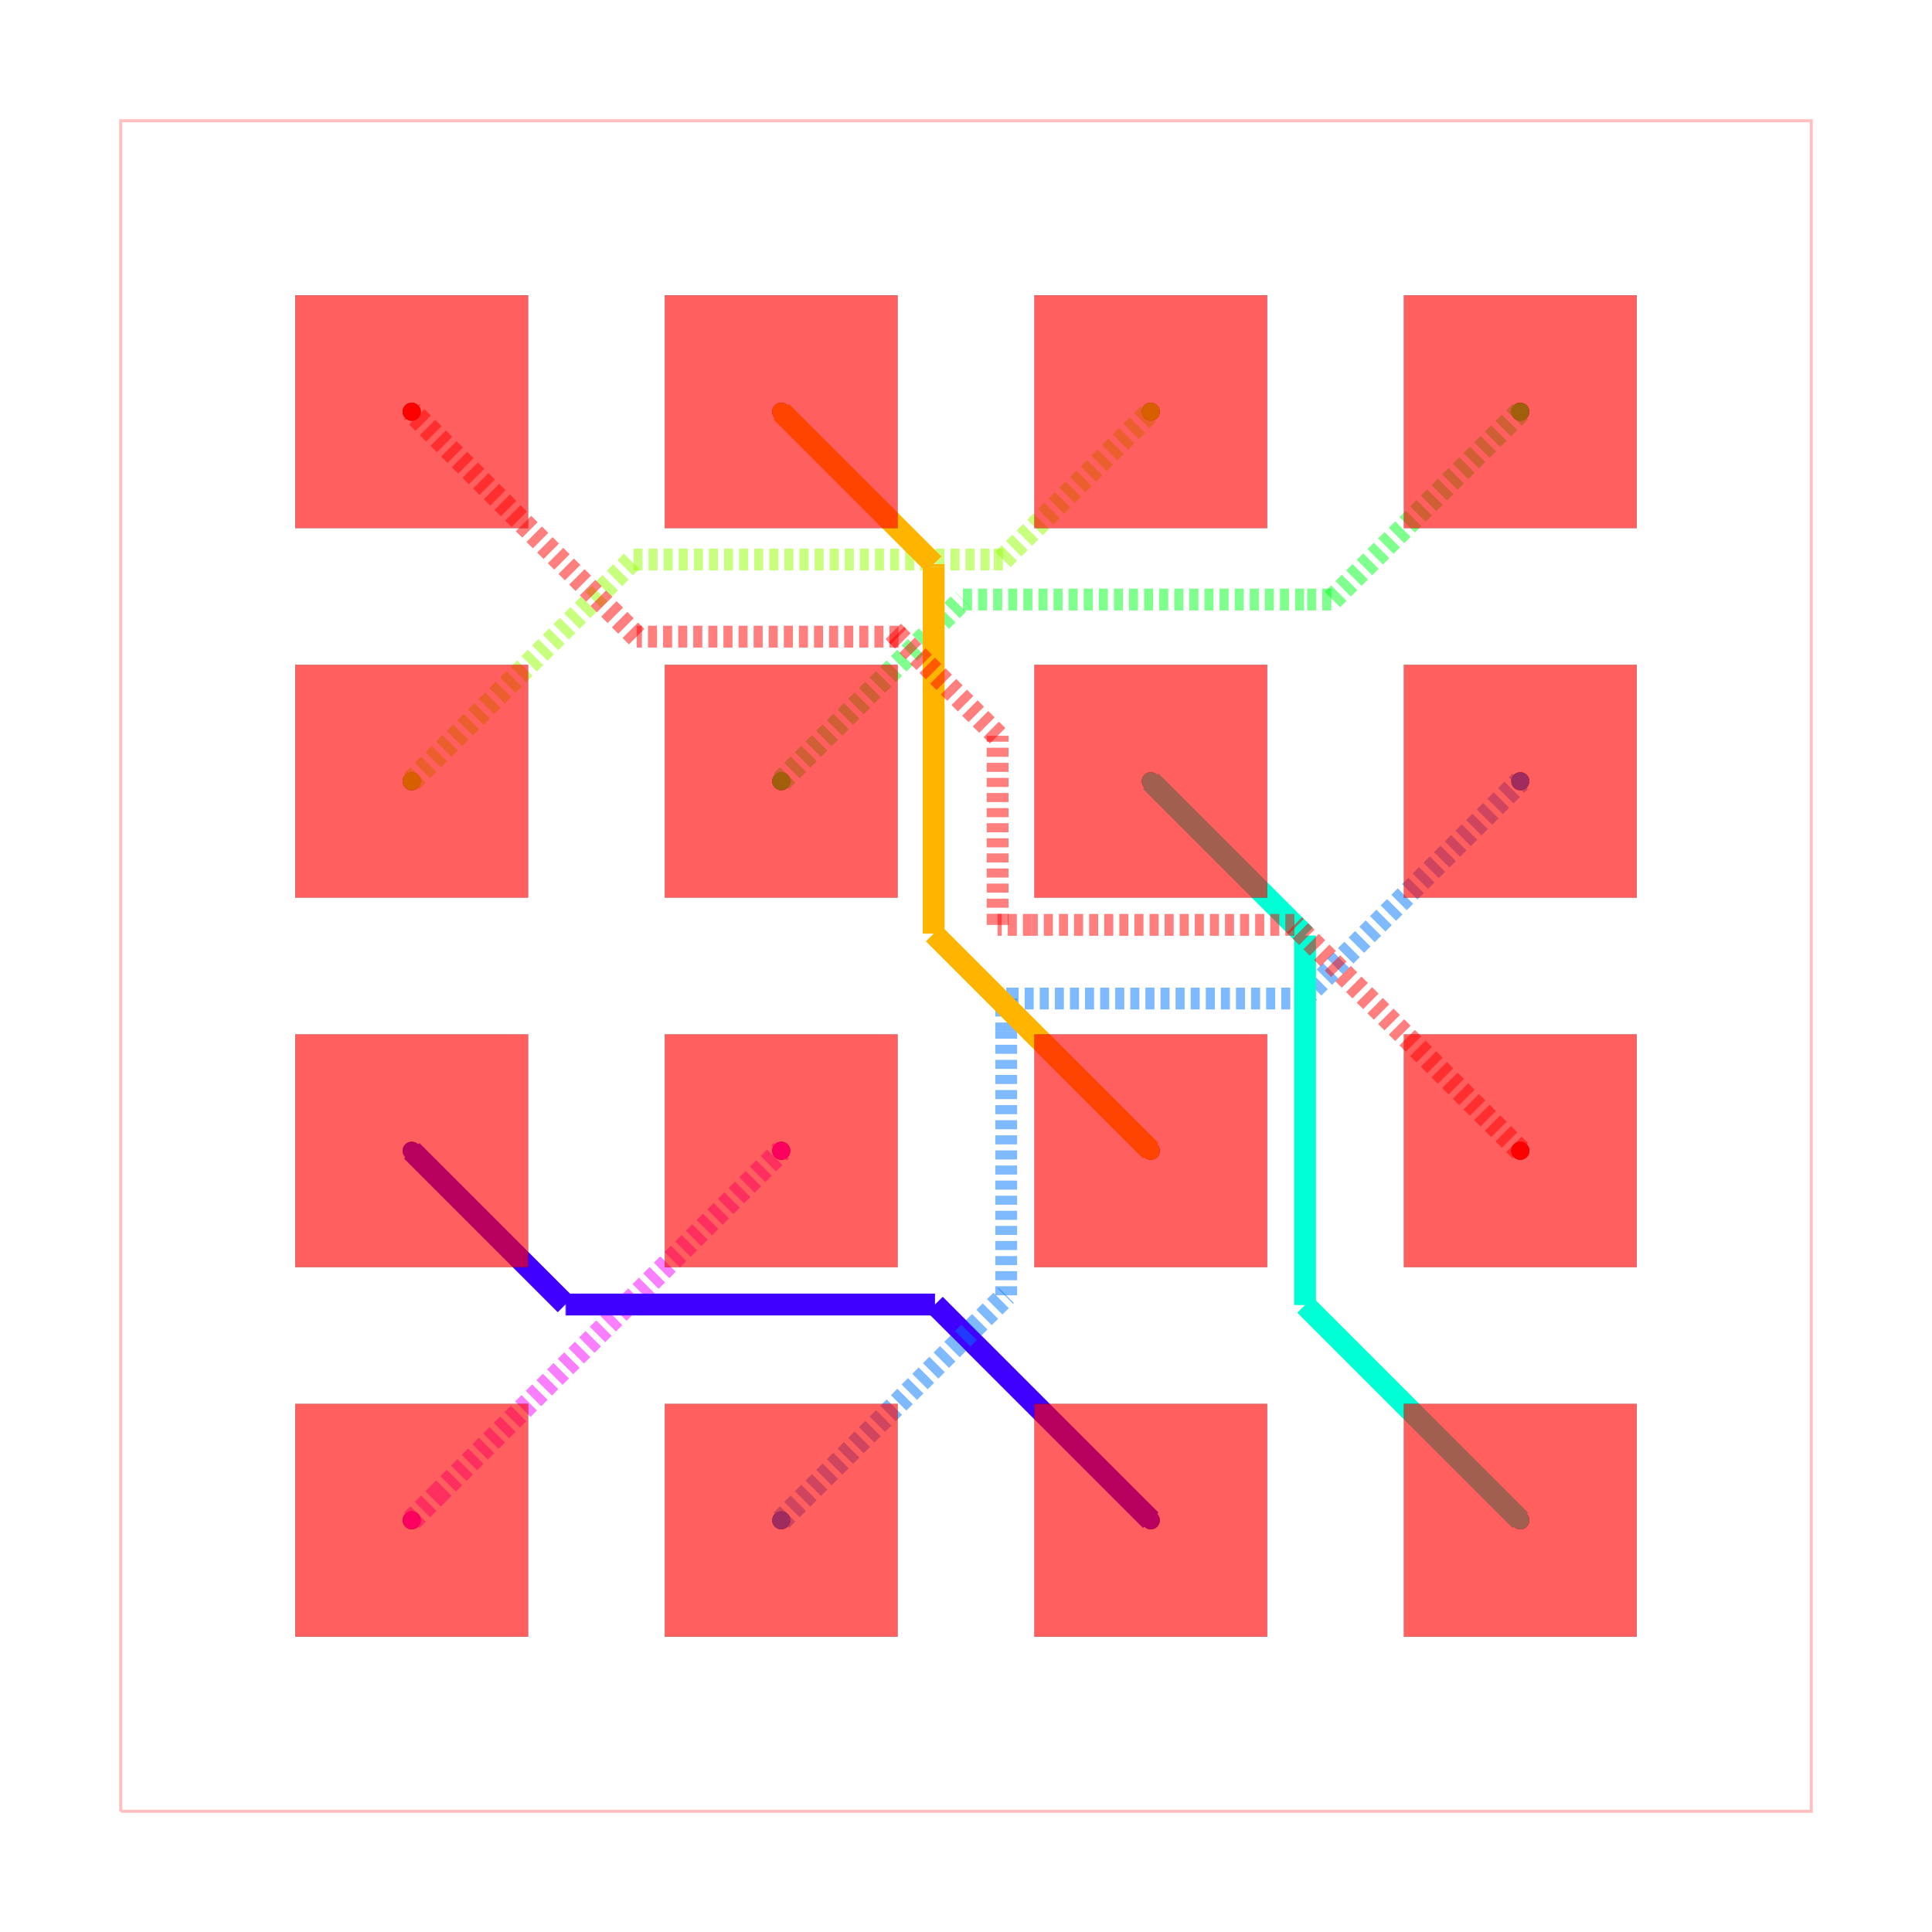
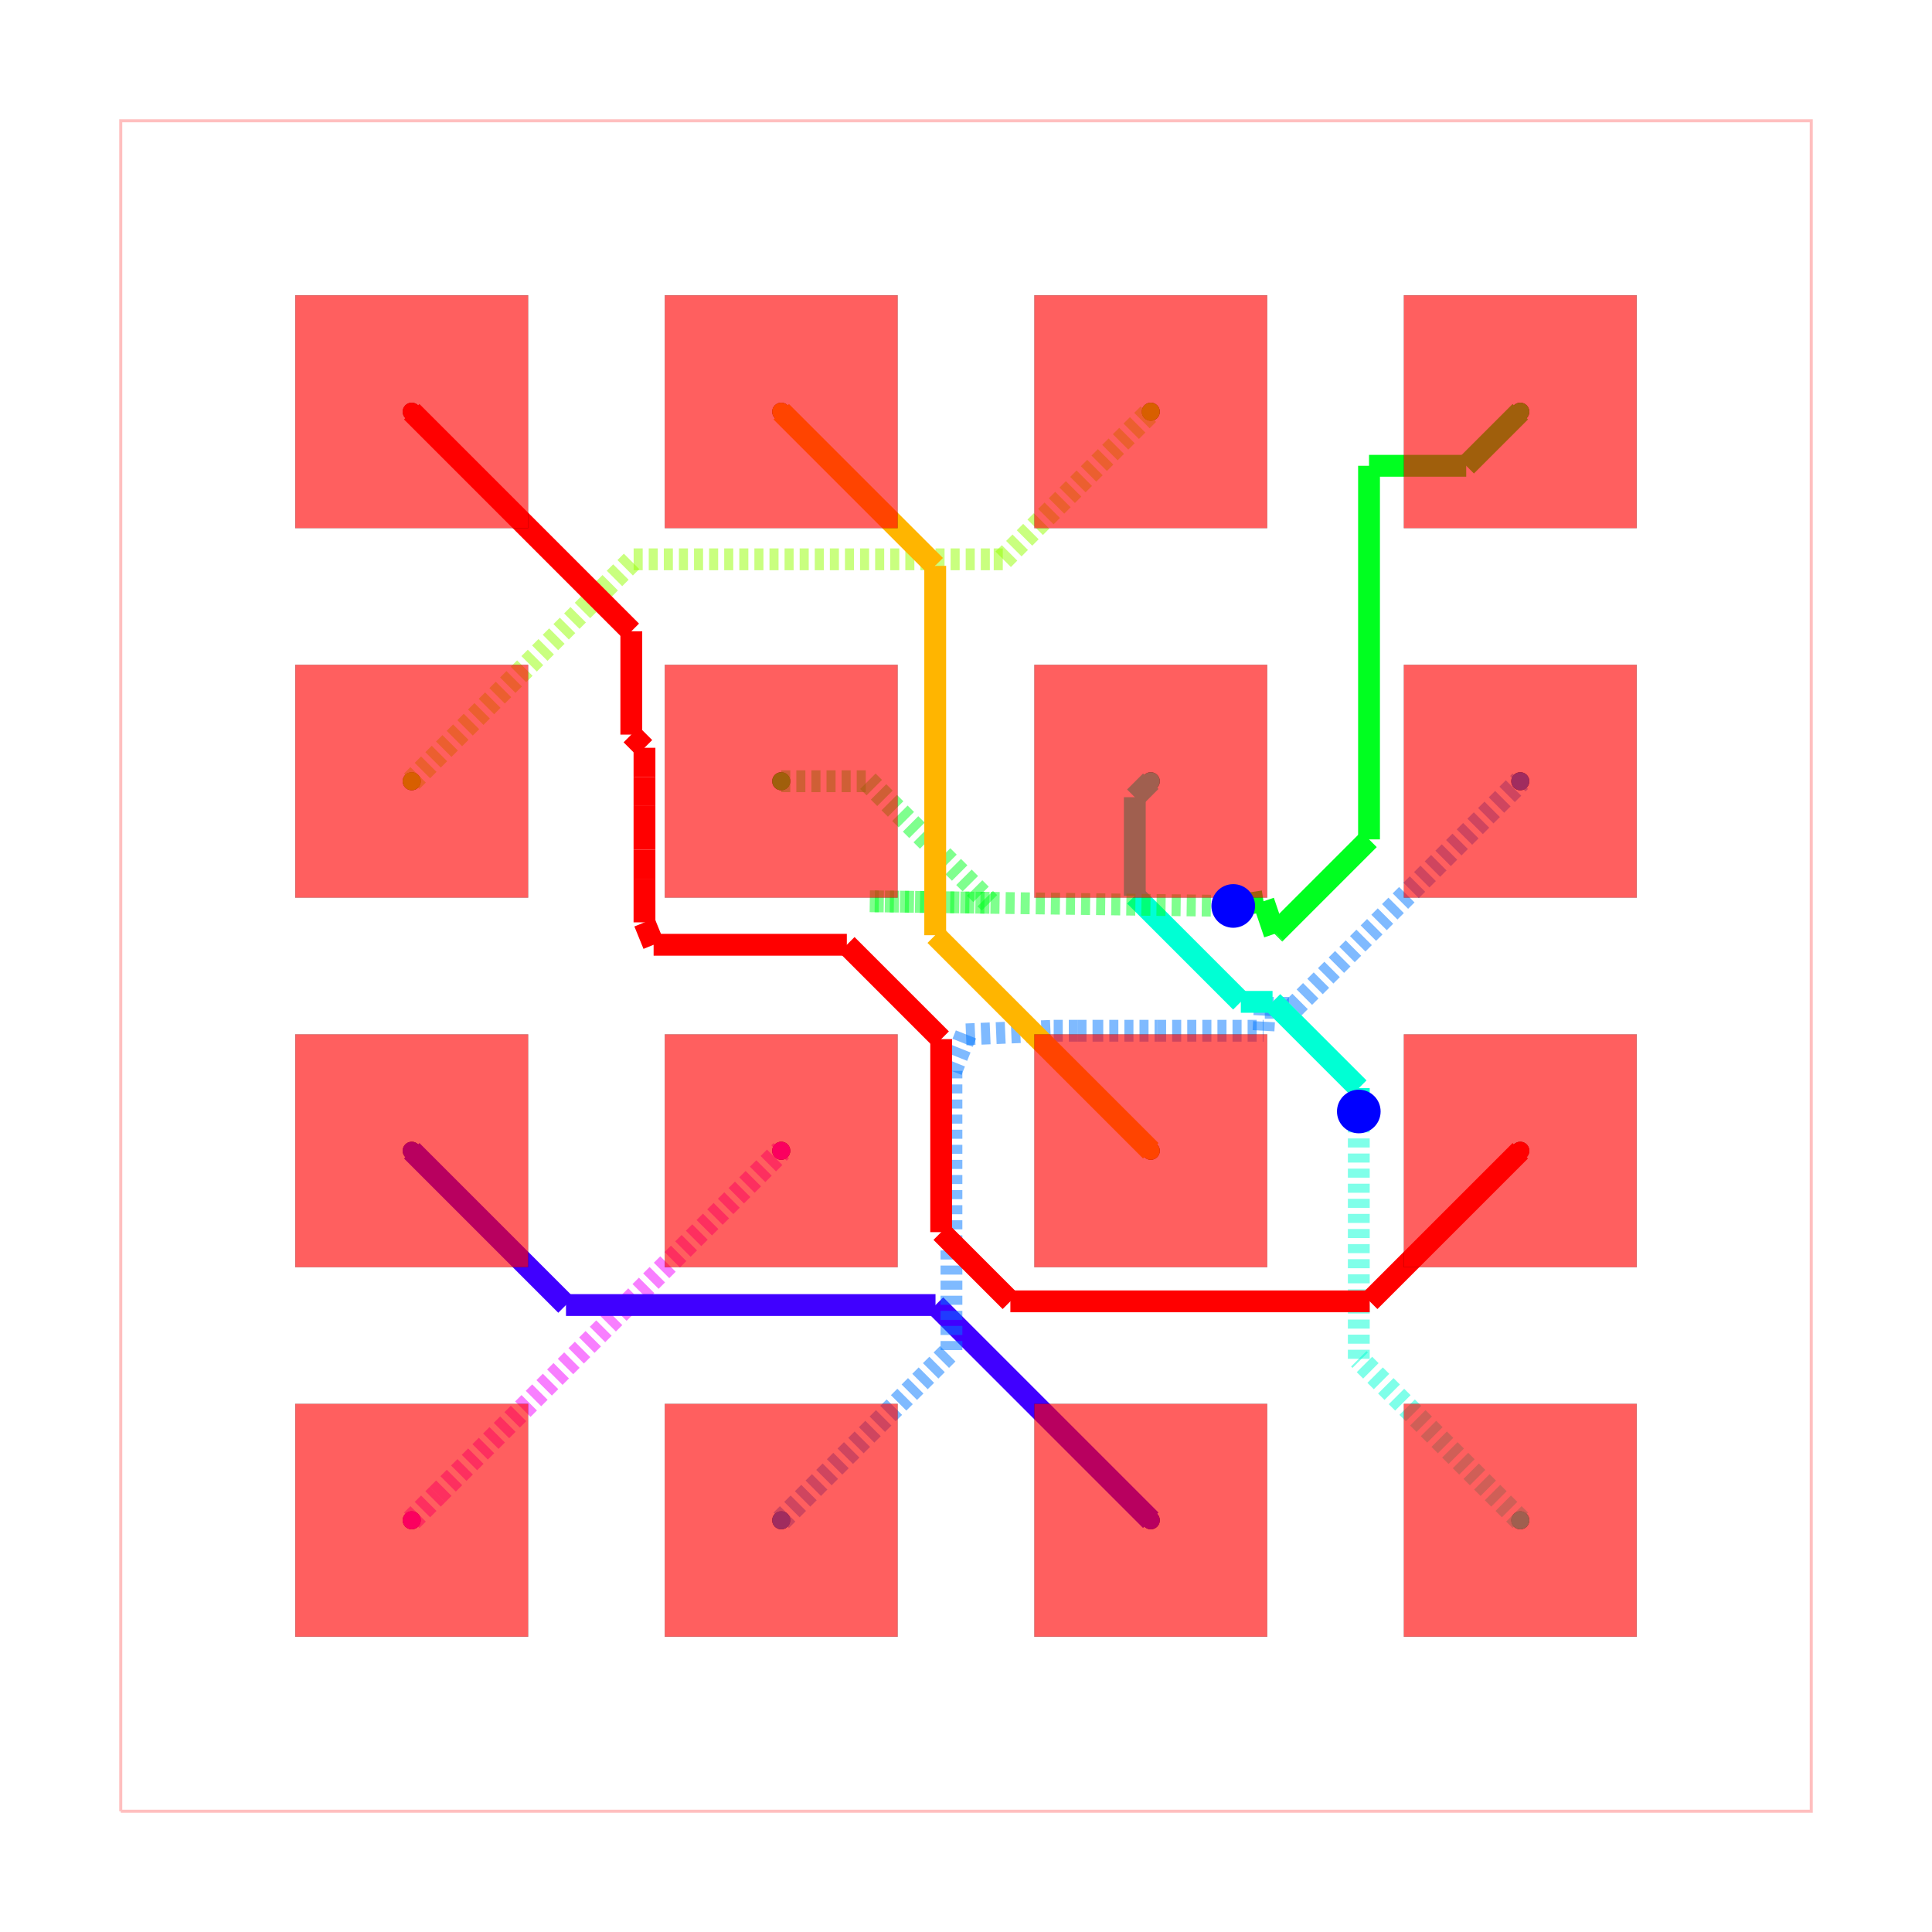
<svg xmlns="http://www.w3.org/2000/svg" width="640" height="640" viewBox="0 0 640 640">
  <rect width="100%" height="100%" fill="white" />
  <g>
    <circle data-type="point" data-label="source_net_0 pcb_port_0" data-x="-3.81" data-y="3.81" cx="136.386" cy="136.386" r="3" fill="black" />
  </g>
  <g>
    <circle data-type="point" data-label="source_net_0 pcb_port_11" data-x="3.81" data-y="-1.27" cx="503.614" cy="381.205" r="3" fill="black" />
  </g>
  <g>
    <circle data-type="point" data-label="source_net_1 pcb_port_1" data-x="-1.27" data-y="3.81" cx="258.795" cy="136.386" r="3" fill="black" />
  </g>
  <g>
    <circle data-type="point" data-label="source_net_1 pcb_port_10" data-x="1.27" data-y="-1.27" cx="381.205" cy="381.205" r="3" fill="black" />
  </g>
  <g>
    <circle data-type="point" data-label="source_net_2 pcb_port_2" data-x="1.27" data-y="3.81" cx="381.205" cy="136.386" r="3" fill="black" />
  </g>
  <g>
    <circle data-type="point" data-label="source_net_2 pcb_port_4" data-x="-3.81" data-y="1.27" cx="136.386" cy="258.795" r="3" fill="black" />
  </g>
  <g>
    <circle data-type="point" data-label="source_net_3 pcb_port_3" data-x="3.81" data-y="3.81" cx="503.614" cy="136.386" r="3" fill="black" />
  </g>
  <g>
    <circle data-type="point" data-label="source_net_3 pcb_port_5" data-x="-1.27" data-y="1.27" cx="258.795" cy="258.795" r="3" fill="black" />
  </g>
  <g>
    <circle data-type="point" data-label="source_net_4 pcb_port_6" data-x="1.27" data-y="1.27" cx="381.205" cy="258.795" r="3" fill="black" />
  </g>
  <g>
    <circle data-type="point" data-label="source_net_4 pcb_port_15" data-x="3.81" data-y="-3.81" cx="503.614" cy="503.614" r="3" fill="black" />
  </g>
  <g>
    <circle data-type="point" data-label="source_net_5 pcb_port_7" data-x="3.81" data-y="1.27" cx="503.614" cy="258.795" r="3" fill="black" />
  </g>
  <g>
    <circle data-type="point" data-label="source_net_5 pcb_port_13" data-x="-1.27" data-y="-3.81" cx="258.795" cy="503.614" r="3" fill="black" />
  </g>
  <g>
    <circle data-type="point" data-label="source_net_6 pcb_port_8" data-x="-3.81" data-y="-1.27" cx="136.386" cy="381.205" r="3" fill="black" />
  </g>
  <g>
    <circle data-type="point" data-label="source_net_6 pcb_port_14" data-x="1.27" data-y="-3.81" cx="381.205" cy="503.614" r="3" fill="black" />
  </g>
  <g>
    <circle data-type="point" data-label="source_net_7 pcb_port_9" data-x="-1.27" data-y="-1.27" cx="258.795" cy="381.205" r="3" fill="black" />
  </g>
  <g>
    <circle data-type="point" data-label="source_net_7 pcb_port_12" data-x="-3.81" data-y="-3.81" cx="136.386" cy="503.614" r="3" fill="black" />
  </g>
  <g>
    <circle data-type="point" data-label="source_net_0 (top,inner1,inner2,bottom)" data-x="-3.81" data-y="3.81" cx="136.386" cy="136.386" r="3" fill="hsl(0, 100%, 50%)" />
  </g>
  <g>
    <circle data-type="point" data-label="source_net_0 (top,inner1,inner2,bottom)" data-x="3.81" data-y="-1.27" cx="503.614" cy="381.205" r="3" fill="hsl(0, 100%, 50%)" />
  </g>
  <g>
    <circle data-type="point" data-label="source_net_1 (top,inner1,inner2,bottom)" data-x="-1.27" data-y="3.81" cx="258.795" cy="136.386" r="3" fill="hsl(42.5, 100%, 50%)" />
  </g>
  <g>
    <circle data-type="point" data-label="source_net_1 (top,inner1,inner2,bottom)" data-x="1.27" data-y="-1.27" cx="381.205" cy="381.205" r="3" fill="hsl(42.5, 100%, 50%)" />
  </g>
  <g>
    <circle data-type="point" data-label="source_net_2 (top,inner1,inner2,bottom)" data-x="1.27" data-y="3.81" cx="381.205" cy="136.386" r="3" fill="hsl(85, 100%, 50%)" />
  </g>
  <g>
    <circle data-type="point" data-label="source_net_2 (top,inner1,inner2,bottom)" data-x="-3.81" data-y="1.27" cx="136.386" cy="258.795" r="3" fill="hsl(85, 100%, 50%)" />
  </g>
  <g>
    <circle data-type="point" data-label="source_net_3 (top,inner1,inner2,bottom)" data-x="3.81" data-y="3.81" cx="503.614" cy="136.386" r="3" fill="hsl(127.5, 100%, 50%)" />
  </g>
  <g>
    <circle data-type="point" data-label="source_net_3 (top,inner1,inner2,bottom)" data-x="-1.27" data-y="1.27" cx="258.795" cy="258.795" r="3" fill="hsl(127.5, 100%, 50%)" />
  </g>
  <g>
    <circle data-type="point" data-label="source_net_4 (top,inner1,inner2,bottom)" data-x="1.27" data-y="1.27" cx="381.205" cy="258.795" r="3" fill="hsl(170, 100%, 50%)" />
  </g>
  <g>
    <circle data-type="point" data-label="source_net_4 (top,inner1,inner2,bottom)" data-x="3.81" data-y="-3.81" cx="503.614" cy="503.614" r="3" fill="hsl(170, 100%, 50%)" />
  </g>
  <g>
    <circle data-type="point" data-label="source_net_5 (top,inner1,inner2,bottom)" data-x="3.81" data-y="1.27" cx="503.614" cy="258.795" r="3" fill="hsl(212.5, 100%, 50%)" />
  </g>
  <g>
    <circle data-type="point" data-label="source_net_5 (top,inner1,inner2,bottom)" data-x="-1.27" data-y="-3.81" cx="258.795" cy="503.614" r="3" fill="hsl(212.5, 100%, 50%)" />
  </g>
  <g>
    <circle data-type="point" data-label="source_net_6 (top,inner1,inner2,bottom)" data-x="-3.81" data-y="-1.27" cx="136.386" cy="381.205" r="3" fill="hsl(255, 100%, 50%)" />
  </g>
  <g>
    <circle data-type="point" data-label="source_net_6 (top,inner1,inner2,bottom)" data-x="1.27" data-y="-3.81" cx="381.205" cy="503.614" r="3" fill="hsl(255, 100%, 50%)" />
  </g>
  <g>
    <circle data-type="point" data-label="source_net_7 (top,inner1,inner2,bottom)" data-x="-1.27" data-y="-1.27" cx="258.795" cy="381.205" r="3" fill="hsl(297.5, 100%, 50%)" />
  </g>
  <g>
    <circle data-type="point" data-label="source_net_7 (top,inner1,inner2,bottom)" data-x="-3.81" data-y="-3.81" cx="136.386" cy="503.614" r="3" fill="hsl(297.5, 100%, 50%)" />
  </g>
  <g>
    <polyline data-points="-5.8100000000000005,-5.8100000000000005 5.8100000000000005,-5.8100000000000005 5.8100000000000005,5.8100000000000005 -5.8100000000000005,5.8100000000000005 -5.8100000000000005,-5.8100000000000005" data-type="line" data-label="" points="40,600 600,600 600,40 40,40 40,600" fill="none" stroke="rgba(255,0,0,0.25)" stroke-width="1px" />
  </g>
  <g>
    <polyline data-points="-3.81,-3.81 -3.81,-3.81" data-type="line" data-label="" points="136.386,503.614 136.386,503.614" fill="none" stroke="rgba(242,0,255,0.5)" stroke-width="7.229" stroke-dasharray="3 2" />
  </g>
  <g>
    <polyline data-points="-3.81,-3.81 -3.6332282258262074,-3.6332282258262074" data-type="line" data-label="" points="136.386,503.614 144.905,495.095" fill="none" stroke="rgba(242,0,255,0.5)" stroke-width="7.229" stroke-dasharray="3 2" />
  </g>
  <g>
    <polyline data-points="-3.6332282258262074,-3.6332282258262074 -3.6332282258262074,-3.6332282258262074" data-type="line" data-label="" points="144.905,495.095 144.905,495.095" fill="none" stroke="rgba(242,0,255,0.5)" stroke-width="7.229" stroke-dasharray="3 2" />
  </g>
  <g>
    <polyline data-points="-3.6332282258262074,-3.6332282258262074 -1.27,-1.27" data-type="line" data-label="" points="144.905,495.095 258.795,381.205" fill="none" stroke="rgba(242,0,255,0.5)" stroke-width="7.229" stroke-dasharray="3 2" />
  </g>
  <g>
-     <polyline data-points="1.27,-3.81 -0.2130849889956945,-2.3269150110043055" data-type="line" data-label="" points="381.205,503.614 309.731,432.14" fill="none" stroke="hsl(255, 100%, 50%)" stroke-width="7.229" />
-   </g>
-   <g>
-     <polyline data-points="-0.2130849889956945,-2.3269150110043055 -2.748090736388127,-2.3269150110043055" data-type="line" data-label="" points="309.731,432.14 187.562,432.14" fill="none" stroke="hsl(255, 100%, 50%)" stroke-width="7.229" />
-   </g>
-   <g>
-     <polyline data-points="-2.748090736388127,-2.3269150110043055 -2.7530849889956945,-2.3269150110043055" data-type="line" data-label="" points="187.562,432.14 187.321,432.14" fill="none" stroke="hsl(255, 100%, 50%)" stroke-width="7.229" />
-   </g>
-   <g>
-     <polyline data-points="-2.7530849889956945,-2.3269150110043055 -3.81,-1.27" data-type="line" data-label="" points="187.321,432.14 136.386,381.205" fill="none" stroke="hsl(255, 100%, 50%)" stroke-width="7.229" />
-   </g>
-   <g>
-     <polyline data-points="-1.27,-3.81 0.2764037384543867,-2.2635962615456133" data-type="line" data-label="" points="258.795,503.614 333.321,429.089" fill="none" stroke="rgba(0,119,255,0.5)" stroke-width="7.229" stroke-dasharray="3 2" />
-   </g>
-   <g>
-     <polyline data-points="0.2764037384543867,-2.2635962615456133 0.2764037384543867,-0.450630272254092" data-type="line" data-label="" points="333.321,429.089 333.321,341.717" fill="none" stroke="rgba(0,119,255,0.5)" stroke-width="7.229" stroke-dasharray="3 2" />
-   </g>
-   <g>
-     <polyline data-points="0.2764037384543867,-0.450630272254092 0.2764037384543867,-0.22359626154561374" data-type="line" data-label="" points="333.321,341.717 333.321,330.776" fill="none" stroke="rgba(0,119,255,0.5)" stroke-width="7.229" stroke-dasharray="3 2" />
-   </g>
-   <g>
-     <polyline data-points="0.2764037384543867,-0.22359626154561374 0.29935634837186226,-0.22359626154561374" data-type="line" data-label="" points="333.321,330.776 334.427,330.776" fill="none" stroke="rgba(0,119,255,0.5)" stroke-width="7.229" stroke-dasharray="3 2" />
-   </g>
-   <g>
-     <polyline data-points="0.29935634837186226,-0.22359626154561374 2.3164037384543863,-0.22359626154561374" data-type="line" data-label="" points="334.427,330.776 431.634,330.776" fill="none" stroke="rgba(0,119,255,0.5)" stroke-width="7.229" stroke-dasharray="3 2" />
-   </g>
-   <g>
-     <polyline data-points="2.3164037384543863,-0.22359626154561374 3.81,1.27" data-type="line" data-label="" points="431.634,330.776 503.614,258.795" fill="none" stroke="rgba(0,119,255,0.5)" stroke-width="7.229" stroke-dasharray="3 2" />
-   </g>
-   <g>
-     <polyline data-points="3.81,-3.81 2.330452129847611,-2.330452129847611" data-type="line" data-label="" points="503.614,503.614 432.311,432.311" fill="none" stroke="hsl(170, 100%, 50%)" stroke-width="7.229" />
-   </g>
-   <g>
-     <polyline data-points="2.330452129847611,-2.330452129847611 2.330452129847611,0.2095478701523889" data-type="line" data-label="" points="432.311,432.311 432.311,309.901" fill="none" stroke="hsl(170, 100%, 50%)" stroke-width="7.229" />
-   </g>
-   <g>
-     <polyline data-points="2.330452129847611,0.2095478701523889 2.330452129847611,0.2095478701523889" data-type="line" data-label="" points="432.311,309.901 432.311,309.901" fill="none" stroke="hsl(170, 100%, 50%)" stroke-width="7.229" />
-   </g>
-   <g>
-     <polyline data-points="2.330452129847611,0.2095478701523889 1.27,1.27" data-type="line" data-label="" points="432.311,309.901 381.205,258.795" fill="none" stroke="hsl(170, 100%, 50%)" stroke-width="7.229" />
-   </g>
-   <g>
-     <polyline data-points="-1.27,1.27 -0.02089902744261618,2.519100972557384" data-type="line" data-label="" points="258.795,258.795 318.993,198.598" fill="none" stroke="rgba(0,255,30,0.5)" stroke-width="7.229" stroke-dasharray="3 2" />
-   </g>
-   <g>
-     <polyline data-points="-0.02089902744261618,2.519100972557384 2.345064553064839,2.519100972557384" data-type="line" data-label="" points="318.993,198.598 433.015,198.598" fill="none" stroke="rgba(0,255,30,0.5)" stroke-width="7.229" stroke-dasharray="3 2" />
-   </g>
-   <g>
-     <polyline data-points="2.345064553064839,2.519100972557384 2.519100972557384,2.519100972557384" data-type="line" data-label="" points="433.015,198.598 441.402,198.598" fill="none" stroke="rgba(0,255,30,0.5)" stroke-width="7.229" stroke-dasharray="3 2" />
-   </g>
-   <g>
-     <polyline data-points="2.519100972557384,2.519100972557384 3.81,3.81" data-type="line" data-label="" points="441.402,198.598 503.614,136.386" fill="none" stroke="rgba(0,255,30,0.5)" stroke-width="7.229" stroke-dasharray="3 2" />
-   </g>
-   <g>
-     <polyline data-points="-3.81,1.27 -2.2858782846559484,2.7941217153440516" data-type="line" data-label="" points="136.386,258.795 209.837,185.344" fill="none" stroke="rgba(149,255,0,0.5)" stroke-width="7.229" stroke-dasharray="3 2" />
-   </g>
-   <g>
-     <polyline data-points="-2.2858782846559484,2.7941217153440516 0.1911662290224468,2.7941217153440516" data-type="line" data-label="" points="209.837,185.344 329.213,185.344" fill="none" stroke="rgba(149,255,0,0.5)" stroke-width="7.229" stroke-dasharray="3 2" />
-   </g>
-   <g>
-     <polyline data-points="0.1911662290224468,2.7941217153440516 0.2541217153440516,2.7941217153440516" data-type="line" data-label="" points="329.213,185.344 332.247,185.344" fill="none" stroke="rgba(149,255,0,0.5)" stroke-width="7.229" stroke-dasharray="3 2" />
-   </g>
-   <g>
-     <polyline data-points="0.2541217153440516,2.7941217153440516 1.27,3.81" data-type="line" data-label="" points="332.247,185.344 381.205,136.386" fill="none" stroke="rgba(149,255,0,0.5)" stroke-width="7.229" stroke-dasharray="3 2" />
-   </g>
-   <g>
-     <polyline data-points="1.27,-1.27 -0.22225880151477906,0.22225880151477906" data-type="line" data-label="" points="381.205,381.205 309.289,309.289" fill="none" stroke="hsl(42.5, 100%, 50%)" stroke-width="7.229" />
-   </g>
-   <g>
-     <polyline data-points="-0.22225880151477906,0.22225880151477906 -0.22225880151477911,2.7442906795709923" data-type="line" data-label="" points="309.289,309.289 309.289,187.745" fill="none" stroke="hsl(42.5, 100%, 50%)" stroke-width="7.229" />
-   </g>
-   <g>
-     <polyline data-points="-0.22225880151477911,2.7442906795709923 -0.22225880151477911,2.762258801514779" data-type="line" data-label="" points="309.289,187.745 309.289,186.879" fill="none" stroke="hsl(42.5, 100%, 50%)" stroke-width="7.229" />
-   </g>
-   <g>
-     <polyline data-points="-0.22225880151477911,2.762258801514779 -1.27,3.81" data-type="line" data-label="" points="309.289,186.879 258.795,136.386" fill="none" stroke="hsl(42.5, 100%, 50%)" stroke-width="7.229" />
-   </g>
-   <g>
-     <polyline data-points="3.81,-1.27 2.2573785785313176,0.2826214214686824" data-type="line" data-label="" points="503.614,381.205 428.789,306.38" fill="none" stroke="rgba(255,0,0,0.5)" stroke-width="7.229" stroke-dasharray="3 2" />
-   </g>
-   <g>
-     <polyline data-points="2.2573785785313176,0.2826214214686824 0.4532052898704131,0.2826214214686824" data-type="line" data-label="" points="428.789,306.38 341.841,306.38" fill="none" stroke="rgba(255,0,0,0.5)" stroke-width="7.229" stroke-dasharray="3 2" />
-   </g>
-   <g>
-     <polyline data-points="0.4532052898704131,0.2826214214686824 0.21737857853131756,0.2826214214686824" data-type="line" data-label="" points="341.841,306.38 330.476,306.38" fill="none" stroke="rgba(255,0,0,0.5)" stroke-width="7.229" stroke-dasharray="3 2" />
-   </g>
-   <g>
-     <polyline data-points="0.21737857853131756,0.2826214214686824 0.21737857853131756,0.29678097160434963" data-type="line" data-label="" points="330.476,306.38 330.476,305.697" fill="none" stroke="rgba(255,0,0,0.5)" stroke-width="7.229" stroke-dasharray="3 2" />
-   </g>
-   <g>
-     <polyline data-points="0.21737857853131756,0.29678097160434963 0.21737857853131756,1.5826214214686827" data-type="line" data-label="" points="330.476,305.697 330.476,243.729" fill="none" stroke="rgba(255,0,0,0.5)" stroke-width="7.229" stroke-dasharray="3 2" />
-   </g>
-   <g>
-     <polyline data-points="0.21737857853131756,1.5826214214686827 -0.28720168163403875,2.087201681634039" data-type="line" data-label="" points="330.476,243.729 306.159,219.412" fill="none" stroke="rgba(255,0,0,0.5)" stroke-width="7.229" stroke-dasharray="3 2" />
-   </g>
-   <g>
-     <polyline data-points="-0.28720168163403875,2.087201681634039 -0.5,2.3000000000000003" data-type="line" data-label="" points="306.159,219.412 295.904,209.157" fill="none" stroke="rgba(255,0,0,0.5)" stroke-width="7.229" stroke-dasharray="3 2" />
-   </g>
-   <g>
-     <polyline data-points="-0.5,2.3000000000000003 -0.4637891288235899,2.26378912882359" data-type="line" data-label="" points="295.904,209.157 297.649,210.902" fill="none" stroke="rgba(255,0,0,0.5)" stroke-width="7.229" stroke-dasharray="3 2" />
-   </g>
-   <g>
-     <polyline data-points="-0.4637891288235899,2.26378912882359 -2.26378912882359,2.26378912882359" data-type="line" data-label="" points="297.649,210.902 210.902,210.902" fill="none" stroke="rgba(255,0,0,0.5)" stroke-width="7.229" stroke-dasharray="3 2" />
-   </g>
-   <g>
-     <polyline data-points="-2.26378912882359,2.26378912882359 -3.81,3.81" data-type="line" data-label="" points="210.902,210.902 136.386,136.386" fill="none" stroke="rgba(255,0,0,0.5)" stroke-width="7.229" stroke-dasharray="3 2" />
+     <polyline data-points="1.27,-3.81 -0.20954892120809232,-2.3304510787919077" data-type="line" data-label="" points="381.205,503.614 309.901,432.311" fill="none" stroke="hsl(255, 100%, 50%)" stroke-width="7.229" />
+   </g>
+   <g>
+     <polyline data-points="-0.20954892120809232,-2.3304510787919077 -2.7495489212080924,-2.3304510787919077" data-type="line" data-label="" points="309.901,432.311 187.492,432.311" fill="none" stroke="hsl(255, 100%, 50%)" stroke-width="7.229" />
+   </g>
+   <g>
+     <polyline data-points="-2.7495489212080924,-2.3304510787919077 -2.7495489212080924,-2.3304510787919077" data-type="line" data-label="" points="187.492,432.311 187.492,432.311" fill="none" stroke="hsl(255, 100%, 50%)" stroke-width="7.229" />
+   </g>
+   <g>
+     <polyline data-points="-2.7495489212080924,-2.3304510787919077 -3.81,-1.27" data-type="line" data-label="" points="187.492,432.311 136.386,381.205" fill="none" stroke="hsl(255, 100%, 50%)" stroke-width="7.229" />
+   </g>
+   <g>
+     <polyline data-points="-1.27,-3.81 -0.10000000000000009,-2.64" data-type="line" data-label="" points="258.795,503.614 315.181,447.229" fill="none" stroke="rgba(0,119,255,0.5)" stroke-width="7.229" stroke-dasharray="3 2" />
+   </g>
+   <g>
+     <polyline data-points="-0.10000000000000009,-2.64 -0.09999999999999998,-0.7207609899650685" data-type="line" data-label="" points="315.181,447.229 315.181,354.735" fill="none" stroke="rgba(0,119,255,0.5)" stroke-width="7.229" stroke-dasharray="3 2" />
+   </g>
+   <g>
+     <polyline data-points="-0.09999999999999998,-0.7207609899650685 -1.1102230246251565e-16,-0.4700000000000002" data-type="line" data-label="" points="315.181,354.735 320,342.651" fill="none" stroke="rgba(0,119,255,0.5)" stroke-width="7.229" stroke-dasharray="3 2" />
+   </g>
+   <g>
+     <polyline data-points="-1.1102230246251565e-16,-0.4700000000000002 0.6027614212329312,-0.4450000000000002" data-type="line" data-label="" points="320,342.651 349.049,341.446" fill="none" stroke="rgba(0,119,255,0.5)" stroke-width="7.229" stroke-dasharray="3 2" />
+   </g>
+   <g>
+     <polyline data-points="0.6027614212329312,-0.4450000000000002 0.7660140707839138,-0.4450000000000002" data-type="line" data-label="" points="349.049,341.446 356.916,341.446" fill="none" stroke="rgba(0,119,255,0.5)" stroke-width="7.229" stroke-dasharray="3 2" />
+   </g>
+   <g>
+     <polyline data-points="0.7660140707839138,-0.4450000000000002 0.8812126995991315,-0.4450000000000002" data-type="line" data-label="" points="356.916,341.446 362.468,341.446" fill="none" stroke="rgba(0,119,255,0.5)" stroke-width="7.229" stroke-dasharray="3 2" />
+   </g>
+   <g>
+     <polyline data-points="0.8812126995991315,-0.4450000000000002 1.3132465593315796,-0.4450000000000002" data-type="line" data-label="" points="362.468,341.446 383.289,341.446" fill="none" stroke="rgba(0,119,255,0.5)" stroke-width="7.229" stroke-dasharray="3 2" />
+   </g>
+   <g>
+     <polyline data-points="1.3132465593315796,-0.4450000000000002 2.0450000000000004,-0.4450000000000002" data-type="line" data-label="" points="383.289,341.446 418.554,341.446" fill="none" stroke="rgba(0,119,255,0.5)" stroke-width="7.229" stroke-dasharray="3 2" />
+   </g>
+   <g>
+     <polyline data-points="2.0450000000000004,-0.4450000000000002 2.053841149223871,-0.2876275438151023" data-type="line" data-label="" points="418.554,341.446 418.98,333.862" fill="none" stroke="rgba(0,119,255,0.5)" stroke-width="7.229" stroke-dasharray="3 2" />
+   </g>
+   <g>
+     <polyline data-points="2.053841149223871,-0.2876275438151023 2.2523724561848977,-0.2876275438151023" data-type="line" data-label="" points="418.98,333.862 428.548,333.862" fill="none" stroke="rgba(0,119,255,0.5)" stroke-width="7.229" stroke-dasharray="3 2" />
+   </g>
+   <g>
+     <polyline data-points="2.2523724561848977,-0.2876275438151023 3.81,1.27" data-type="line" data-label="" points="428.548,333.862 503.614,258.795" fill="none" stroke="rgba(0,119,255,0.5)" stroke-width="7.229" stroke-dasharray="3 2" />
+   </g>
+   <g>
+     <polyline data-points="3.81,-3.81 2.7,-2.7" data-type="line" data-label="" points="503.614,503.614 450.12,450.12" fill="none" stroke="rgba(0,255,213,0.5)" stroke-width="7.229" stroke-dasharray="3 2" />
+   </g>
+   <g>
+     <polyline data-points="2.7,-2.7 2.7,-1.0200580514858273" data-type="line" data-label="" points="450.12,450.12 450.12,369.159" fill="none" stroke="rgba(0,255,213,0.5)" stroke-width="7.229" stroke-dasharray="3 2" />
+   </g>
+   <g>
+     <polyline data-points="2.7,-1.0200580514858273 2.7,-1" data-type="line" data-label="" points="450.12,369.159 450.12,368.193" fill="none" stroke="rgba(0,255,213,0.5)" stroke-width="7.229" stroke-dasharray="3 2" />
+   </g>
+   <g>
+     <polyline data-points="2.7,-1 2.7,-0.8393703171275889" data-type="line" data-label="" points="450.12,368.193 450.12,360.452" fill="none" stroke="hsl(170, 100%, 50%)" stroke-width="7.229" />
+   </g>
+   <g>
+     <polyline data-points="2.7,-0.8393703171275889 2.1070975010514204,-0.2464678181790091" data-type="line" data-label="" points="450.12,360.452 421.547,331.878" fill="none" stroke="hsl(170, 100%, 50%)" stroke-width="7.229" />
+   </g>
+   <g>
+     <polyline data-points="2.1070975010514204,-0.2464678181790091 1.889145762244619,-0.2464678181790091" data-type="line" data-label="" points="421.547,331.878 411.043,331.878" fill="none" stroke="hsl(170, 100%, 50%)" stroke-width="7.229" />
+   </g>
+   <g>
+     <polyline data-points="1.889145762244619,-0.2464678181790091 1.160270036133557,0.482407907932053" data-type="line" data-label="" points="411.043,331.878 375.917,296.751" fill="none" stroke="hsl(170, 100%, 50%)" stroke-width="7.229" />
+   </g>
+   <g>
+     <polyline data-points="1.160270036133557,0.482407907932053 1.160270036133557,1.160270036133557" data-type="line" data-label="" points="375.917,296.751 375.917,264.083" fill="none" stroke="hsl(170, 100%, 50%)" stroke-width="7.229" />
+   </g>
+   <g>
+     <polyline data-points="1.160270036133557,1.160270036133557 1.27,1.27" data-type="line" data-label="" points="375.917,264.083 381.205,258.795" fill="none" stroke="hsl(170, 100%, 50%)" stroke-width="7.229" />
+   </g>
+   <g>
+     <polyline data-points="-1.27,1.27 -0.6744622886188335,1.27" data-type="line" data-label="" points="258.795,258.795 287.496,258.795" fill="none" stroke="rgba(0,255,30,0.5)" stroke-width="7.229" stroke-dasharray="3 2" />
+   </g>
+   <g>
+     <polyline data-points="-0.6744622886188335,1.27 0.1611575107605242,0.43438020062064225" data-type="line" data-label="" points="287.496,258.795 327.767,299.066" fill="none" stroke="rgba(0,255,30,0.5)" stroke-width="7.229" stroke-dasharray="3 2" />
+   </g>
+   <g>
+     <polyline data-points="0.1611575107605242,0.43438020062064225 -0.6614720977426813,0.44499999999999995" data-type="line" data-label="" points="327.767,299.066 288.122,298.554" fill="none" stroke="rgba(0,255,30,0.5)" stroke-width="7.229" stroke-dasharray="3 2" />
+   </g>
+   <g>
+     <polyline data-points="-0.6614720977426813,0.44499999999999995 1.8368177972580324,0.41274813694749124" data-type="line" data-label="" points="288.122,298.554 408.521,300.109" fill="none" stroke="rgba(0,255,30,0.5)" stroke-width="7.229" stroke-dasharray="3 2" />
+   </g>
+   <g>
+     <polyline data-points="1.8368177972580324,0.41274813694749124 2.0450000000000004,0.44499999999999995" data-type="line" data-label="" points="408.521,300.109 418.554,298.554" fill="none" stroke="hsl(127.5, 100%, 50%)" stroke-width="7.229" />
+   </g>
+   <g>
+     <polyline data-points="2.0450000000000004,0.44499999999999995 2.120901877507822,0.2209018775078216" data-type="line" data-label="" points="418.554,298.554 422.212,309.354" fill="none" stroke="hsl(127.5, 100%, 50%)" stroke-width="7.229" />
+   </g>
+   <g>
+     <polyline data-points="2.120901877507822,0.2209018775078216 2.1257602351677196,0.2257602351677192" data-type="line" data-label="" points="422.212,309.354 422.446,309.12" fill="none" stroke="hsl(127.5, 100%, 50%)" stroke-width="7.229" />
+   </g>
+   <g>
+     <polyline data-points="2.1257602351677196,0.2257602351677192 2.7702747012769837,0.8702747012769834" data-type="line" data-label="" points="422.446,309.12 453.507,278.059" fill="none" stroke="hsl(127.5, 100%, 50%)" stroke-width="7.229" />
+   </g>
+   <g>
+     <polyline data-points="2.7702747012769837,0.8702747012769834 2.7702747012769837,3.438357832377037" data-type="line" data-label="" points="453.507,278.059 453.507,154.296" fill="none" stroke="hsl(127.5, 100%, 50%)" stroke-width="7.229" />
+   </g>
+   <g>
+     <polyline data-points="2.7702747012769837,3.438357832377037 3.438357832377037,3.438357832377037" data-type="line" data-label="" points="453.507,154.296 485.704,154.296" fill="none" stroke="hsl(127.5, 100%, 50%)" stroke-width="7.229" />
+   </g>
+   <g>
+     <polyline data-points="3.438357832377037,3.438357832377037 3.81,3.81" data-type="line" data-label="" points="485.704,154.296 503.614,136.386" fill="none" stroke="hsl(127.5, 100%, 50%)" stroke-width="7.229" />
+   </g>
+   <g>
+     <polyline data-points="-3.81,1.27 -2.2845729937634913,2.7954270062365087" data-type="line" data-label="" points="136.386,258.795 209.9,185.281" fill="none" stroke="rgba(149,255,0,0.5)" stroke-width="7.229" stroke-dasharray="3 2" />
+   </g>
+   <g>
+     <polyline data-points="-2.2845729937634913,2.7954270062365087 0.19062745001628356,2.7954270062365087" data-type="line" data-label="" points="209.9,185.281 329.187,185.281" fill="none" stroke="rgba(149,255,0,0.5)" stroke-width="7.229" stroke-dasharray="3 2" />
+   </g>
+   <g>
+     <polyline data-points="0.19062745001628356,2.7954270062365087 0.2554270062365087,2.7954270062365087" data-type="line" data-label="" points="329.187,185.281 332.31,185.281" fill="none" stroke="rgba(149,255,0,0.5)" stroke-width="7.229" stroke-dasharray="3 2" />
+   </g>
+   <g>
+     <polyline data-points="0.2554270062365087,2.7954270062365087 1.27,3.81" data-type="line" data-label="" points="332.31,185.281 381.205,136.386" fill="none" stroke="rgba(149,255,0,0.5)" stroke-width="7.229" stroke-dasharray="3 2" />
+   </g>
+   <g>
+     <polyline data-points="1.27,-1.27 -0.21164879915300827,0.21164879915300827" data-type="line" data-label="" points="381.205,381.205 309.8,309.8" fill="none" stroke="hsl(42.5, 100%, 50%)" stroke-width="7.229" />
+   </g>
+   <g>
+     <polyline data-points="-0.21164879915300827,0.21164879915300827 -0.21164879915300833,2.748684347535806" data-type="line" data-label="" points="309.8,309.8 309.8,187.533" fill="none" stroke="hsl(42.5, 100%, 50%)" stroke-width="7.229" />
+   </g>
+   <g>
+     <polyline data-points="-0.21164879915300833,2.748684347535806 -0.21164879915300833,2.751648799153008" data-type="line" data-label="" points="309.8,187.533 309.8,187.39" fill="none" stroke="hsl(42.5, 100%, 50%)" stroke-width="7.229" />
+   </g>
+   <g>
+     <polyline data-points="-0.21164879915300833,2.751648799153008 -1.27,3.81" data-type="line" data-label="" points="309.8,187.39 258.795,136.386" fill="none" stroke="hsl(42.5, 100%, 50%)" stroke-width="7.229" />
+   </g>
+   <g>
+     <polyline data-points="3.81,-1.27 2.7749492829928237,-2.3050507170071763" data-type="line" data-label="" points="503.614,381.205 453.732,431.087" fill="none" stroke="hsl(0, 100%, 50%)" stroke-width="7.229" />
+   </g>
+   <g>
+     <polyline data-points="2.7749492829928237,-2.3050507170071763 0.30505071700717656,-2.3050507170071763" data-type="line" data-label="" points="453.732,431.087 334.701,431.087" fill="none" stroke="hsl(0, 100%, 50%)" stroke-width="7.229" />
+   </g>
+   <g>
+     <polyline data-points="0.30505071700717656,-2.3050507170071763 -0.1705488241399437,-1.829451175860056" data-type="line" data-label="" points="334.701,431.087 311.781,408.166" fill="none" stroke="hsl(0, 100%, 50%)" stroke-width="7.229" />
+   </g>
+   <g>
+     <polyline data-points="-0.1705488241399437,-1.829451175860056 -0.1705488241399437,-0.502614077350342" data-type="line" data-label="" points="311.781,408.166 311.781,344.222" fill="none" stroke="hsl(0, 100%, 50%)" stroke-width="7.229" />
+   </g>
+   <g>
+     <polyline data-points="-0.1705488241399437,-0.502614077350342 -0.8191159275286295,0.1459530260383438" data-type="line" data-label="" points="311.781,344.222 280.525,312.966" fill="none" stroke="hsl(0, 100%, 50%)" stroke-width="7.229" />
+   </g>
+   <g>
+     <polyline data-points="-0.8191159275286295,0.1459530260383438 -2.147300320970837,0.14595302603834384" data-type="line" data-label="" points="280.525,312.966 216.516,312.966" fill="none" stroke="hsl(0, 100%, 50%)" stroke-width="7.229" />
+   </g>
+   <g>
+     <polyline data-points="-2.147300320970837,0.14595302603834384 -2.2099999999999995,0.29999999999999805" data-type="line" data-label="" points="216.516,312.966 213.494,305.542" fill="none" stroke="hsl(0, 100%, 50%)" stroke-width="7.229" />
+   </g>
+   <g>
+     <polyline data-points="-2.2099999999999995,0.29999999999999805 -2.2099999999999995,0.599999999999998" data-type="line" data-label="" points="213.494,305.542 213.494,291.084" fill="none" stroke="hsl(0, 100%, 50%)" stroke-width="7.229" />
+   </g>
+   <g>
+     <polyline data-points="-2.2099999999999995,0.599999999999998 -2.2099999999999995,0.7999999999999979" data-type="line" data-label="" points="213.494,291.084 213.494,281.446" fill="none" stroke="hsl(0, 100%, 50%)" stroke-width="7.229" />
+   </g>
+   <g>
+     <polyline data-points="-2.2099999999999995,0.7999999999999979 -2.2099999999999995,1.0999999999999979" data-type="line" data-label="" points="213.494,281.446 213.494,266.988" fill="none" stroke="hsl(0, 100%, 50%)" stroke-width="7.229" />
+   </g>
+   <g>
+     <polyline data-points="-2.2099999999999995,1.0999999999999979 -2.2099999999999995,1.299999999999998" data-type="line" data-label="" points="213.494,266.988 213.494,257.349" fill="none" stroke="hsl(0, 100%, 50%)" stroke-width="7.229" />
+   </g>
+   <g>
+     <polyline data-points="-2.2099999999999995,1.299999999999998 -2.2099999999999995,1.4999999999999982" data-type="line" data-label="" points="213.494,257.349 213.494,247.711" fill="none" stroke="hsl(0, 100%, 50%)" stroke-width="7.229" />
+   </g>
+   <g>
+     <polyline data-points="-2.2099999999999995,1.4999999999999982 -2.300573552407815,1.590573552407814" data-type="line" data-label="" points="213.494,247.711 209.129,243.346" fill="none" stroke="hsl(0, 100%, 50%)" stroke-width="7.229" />
+   </g>
+   <g>
+     <polyline data-points="-2.300573552407815,1.590573552407814 -2.300573552407815,2.300573552407815" data-type="line" data-label="" points="209.129,243.346 209.129,209.129" fill="none" stroke="hsl(0, 100%, 50%)" stroke-width="7.229" />
+   </g>
+   <g>
+     <polyline data-points="-2.300573552407815,2.300573552407815 -3.81,3.81" data-type="line" data-label="" points="209.129,209.129 136.386,136.386" fill="none" stroke="hsl(0, 100%, 50%)" stroke-width="7.229" />
  </g>
  <g>
    <rect data-type="rect" data-label="top, inner1, inner2, bottom" data-x="-3.81" data-y="3.81" x="97.831" y="97.831" width="77.108" height="77.108" fill="rgba(255,0,0,0.25)" stroke="black" stroke-width="0.021" />
  </g>
  <g>
    <rect data-type="rect" data-label="top, inner1, inner2, bottom" data-x="-1.27" data-y="3.81" x="220.241" y="97.831" width="77.108" height="77.108" fill="rgba(255,0,0,0.25)" stroke="black" stroke-width="0.021" />
  </g>
  <g>
    <rect data-type="rect" data-label="top, inner1, inner2, bottom" data-x="1.27" data-y="3.81" x="342.651" y="97.831" width="77.108" height="77.108" fill="rgba(255,0,0,0.25)" stroke="black" stroke-width="0.021" />
  </g>
  <g>
    <rect data-type="rect" data-label="top, inner1, inner2, bottom" data-x="3.81" data-y="3.81" x="465.06" y="97.831" width="77.108" height="77.108" fill="rgba(255,0,0,0.25)" stroke="black" stroke-width="0.021" />
  </g>
  <g>
    <rect data-type="rect" data-label="top, inner1, inner2, bottom" data-x="-3.81" data-y="1.27" x="97.831" y="220.241" width="77.108" height="77.108" fill="rgba(255,0,0,0.25)" stroke="black" stroke-width="0.021" />
  </g>
  <g>
    <rect data-type="rect" data-label="top, inner1, inner2, bottom" data-x="-1.27" data-y="1.27" x="220.241" y="220.241" width="77.108" height="77.108" fill="rgba(255,0,0,0.25)" stroke="black" stroke-width="0.021" />
  </g>
  <g>
    <rect data-type="rect" data-label="top, inner1, inner2, bottom" data-x="1.27" data-y="1.27" x="342.651" y="220.241" width="77.108" height="77.108" fill="rgba(255,0,0,0.25)" stroke="black" stroke-width="0.021" />
  </g>
  <g>
    <rect data-type="rect" data-label="top, inner1, inner2, bottom" data-x="3.81" data-y="1.27" x="465.06" y="220.241" width="77.108" height="77.108" fill="rgba(255,0,0,0.25)" stroke="black" stroke-width="0.021" />
  </g>
  <g>
    <rect data-type="rect" data-label="top, inner1, inner2, bottom" data-x="-3.81" data-y="-1.27" x="97.831" y="342.651" width="77.108" height="77.108" fill="rgba(255,0,0,0.25)" stroke="black" stroke-width="0.021" />
  </g>
  <g>
    <rect data-type="rect" data-label="top, inner1, inner2, bottom" data-x="-1.27" data-y="-1.27" x="220.241" y="342.651" width="77.108" height="77.108" fill="rgba(255,0,0,0.25)" stroke="black" stroke-width="0.021" />
  </g>
  <g>
    <rect data-type="rect" data-label="top, inner1, inner2, bottom" data-x="1.27" data-y="-1.27" x="342.651" y="342.651" width="77.108" height="77.108" fill="rgba(255,0,0,0.25)" stroke="black" stroke-width="0.021" />
  </g>
  <g>
    <rect data-type="rect" data-label="top, inner1, inner2, bottom" data-x="3.81" data-y="-1.27" x="465.06" y="342.651" width="77.108" height="77.108" fill="rgba(255,0,0,0.25)" stroke="black" stroke-width="0.021" />
  </g>
  <g>
    <rect data-type="rect" data-label="top, inner1, inner2, bottom" data-x="-3.81" data-y="-3.81" x="97.831" y="465.06" width="77.108" height="77.108" fill="rgba(255,0,0,0.25)" stroke="black" stroke-width="0.021" />
  </g>
  <g>
    <rect data-type="rect" data-label="top, inner1, inner2, bottom" data-x="-1.27" data-y="-3.81" x="220.241" y="465.06" width="77.108" height="77.108" fill="rgba(255,0,0,0.25)" stroke="black" stroke-width="0.021" />
  </g>
  <g>
    <rect data-type="rect" data-label="top, inner1, inner2, bottom" data-x="1.27" data-y="-3.81" x="342.651" y="465.06" width="77.108" height="77.108" fill="rgba(255,0,0,0.25)" stroke="black" stroke-width="0.021" />
  </g>
  <g>
    <rect data-type="rect" data-label="top, inner1, inner2, bottom" data-x="3.81" data-y="-3.81" x="465.06" y="465.06" width="77.108" height="77.108" fill="rgba(255,0,0,0.25)" stroke="black" stroke-width="0.021" />
  </g>
  <g>
    <rect data-type="rect" data-label="" data-x="-3.81" data-y="3.81" x="97.831" y="97.831" width="77.108" height="77.108" fill="rgba(255,0,0,0.5)" stroke="black" stroke-width="0.021" />
  </g>
  <g>
    <rect data-type="rect" data-label="" data-x="-1.27" data-y="3.81" x="220.241" y="97.831" width="77.108" height="77.108" fill="rgba(255,0,0,0.5)" stroke="black" stroke-width="0.021" />
  </g>
  <g>
    <rect data-type="rect" data-label="" data-x="1.27" data-y="3.81" x="342.651" y="97.831" width="77.108" height="77.108" fill="rgba(255,0,0,0.5)" stroke="black" stroke-width="0.021" />
  </g>
  <g>
    <rect data-type="rect" data-label="" data-x="3.81" data-y="3.81" x="465.06" y="97.831" width="77.108" height="77.108" fill="rgba(255,0,0,0.5)" stroke="black" stroke-width="0.021" />
  </g>
  <g>
    <rect data-type="rect" data-label="" data-x="-3.81" data-y="1.27" x="97.831" y="220.241" width="77.108" height="77.108" fill="rgba(255,0,0,0.5)" stroke="black" stroke-width="0.021" />
  </g>
  <g>
    <rect data-type="rect" data-label="" data-x="-1.27" data-y="1.27" x="220.241" y="220.241" width="77.108" height="77.108" fill="rgba(255,0,0,0.5)" stroke="black" stroke-width="0.021" />
  </g>
  <g>
    <rect data-type="rect" data-label="" data-x="1.27" data-y="1.27" x="342.651" y="220.241" width="77.108" height="77.108" fill="rgba(255,0,0,0.5)" stroke="black" stroke-width="0.021" />
  </g>
  <g>
    <rect data-type="rect" data-label="" data-x="3.81" data-y="1.27" x="465.06" y="220.241" width="77.108" height="77.108" fill="rgba(255,0,0,0.5)" stroke="black" stroke-width="0.021" />
  </g>
  <g>
    <rect data-type="rect" data-label="" data-x="-3.81" data-y="-1.27" x="97.831" y="342.651" width="77.108" height="77.108" fill="rgba(255,0,0,0.5)" stroke="black" stroke-width="0.021" />
  </g>
  <g>
    <rect data-type="rect" data-label="" data-x="-1.27" data-y="-1.27" x="220.241" y="342.651" width="77.108" height="77.108" fill="rgba(255,0,0,0.5)" stroke="black" stroke-width="0.021" />
  </g>
  <g>
    <rect data-type="rect" data-label="" data-x="1.27" data-y="-1.27" x="342.651" y="342.651" width="77.108" height="77.108" fill="rgba(255,0,0,0.5)" stroke="black" stroke-width="0.021" />
  </g>
  <g>
    <rect data-type="rect" data-label="" data-x="3.81" data-y="-1.27" x="465.06" y="342.651" width="77.108" height="77.108" fill="rgba(255,0,0,0.5)" stroke="black" stroke-width="0.021" />
  </g>
  <g>
    <rect data-type="rect" data-label="" data-x="-3.81" data-y="-3.81" x="97.831" y="465.06" width="77.108" height="77.108" fill="rgba(255,0,0,0.5)" stroke="black" stroke-width="0.021" />
  </g>
  <g>
    <rect data-type="rect" data-label="" data-x="-1.27" data-y="-3.81" x="220.241" y="465.06" width="77.108" height="77.108" fill="rgba(255,0,0,0.5)" stroke="black" stroke-width="0.021" />
  </g>
  <g>
    <rect data-type="rect" data-label="" data-x="1.27" data-y="-3.81" x="342.651" y="465.06" width="77.108" height="77.108" fill="rgba(255,0,0,0.5)" stroke="black" stroke-width="0.021" />
  </g>
  <g>
    <rect data-type="rect" data-label="" data-x="3.81" data-y="-3.81" x="465.06" y="465.06" width="77.108" height="77.108" fill="rgba(255,0,0,0.5)" stroke="black" stroke-width="0.021" />
  </g>
+   <circle data-type="circle" data-label="" data-x="2.7" data-y="-1" cx="450.12" cy="368.193" r="7.229" fill="blue" stroke="none" stroke-width="0.021" />
+   <circle data-type="circle" data-label="" data-x="1.8368177972580324" data-y="0.41274813694749124" cx="408.521" cy="300.109" r="7.229" fill="blue" stroke="none" stroke-width="0.021" />
  <g id="crosshair" style="display: none">
    <line id="crosshair-h" y1="0" y2="640" stroke="#666" stroke-width="0.5" />
    <line id="crosshair-v" x1="0" x2="640" stroke="#666" stroke-width="0.5" />
    <text id="coordinates" font-family="monospace" font-size="12" fill="#666" />
  </g>
</svg>
